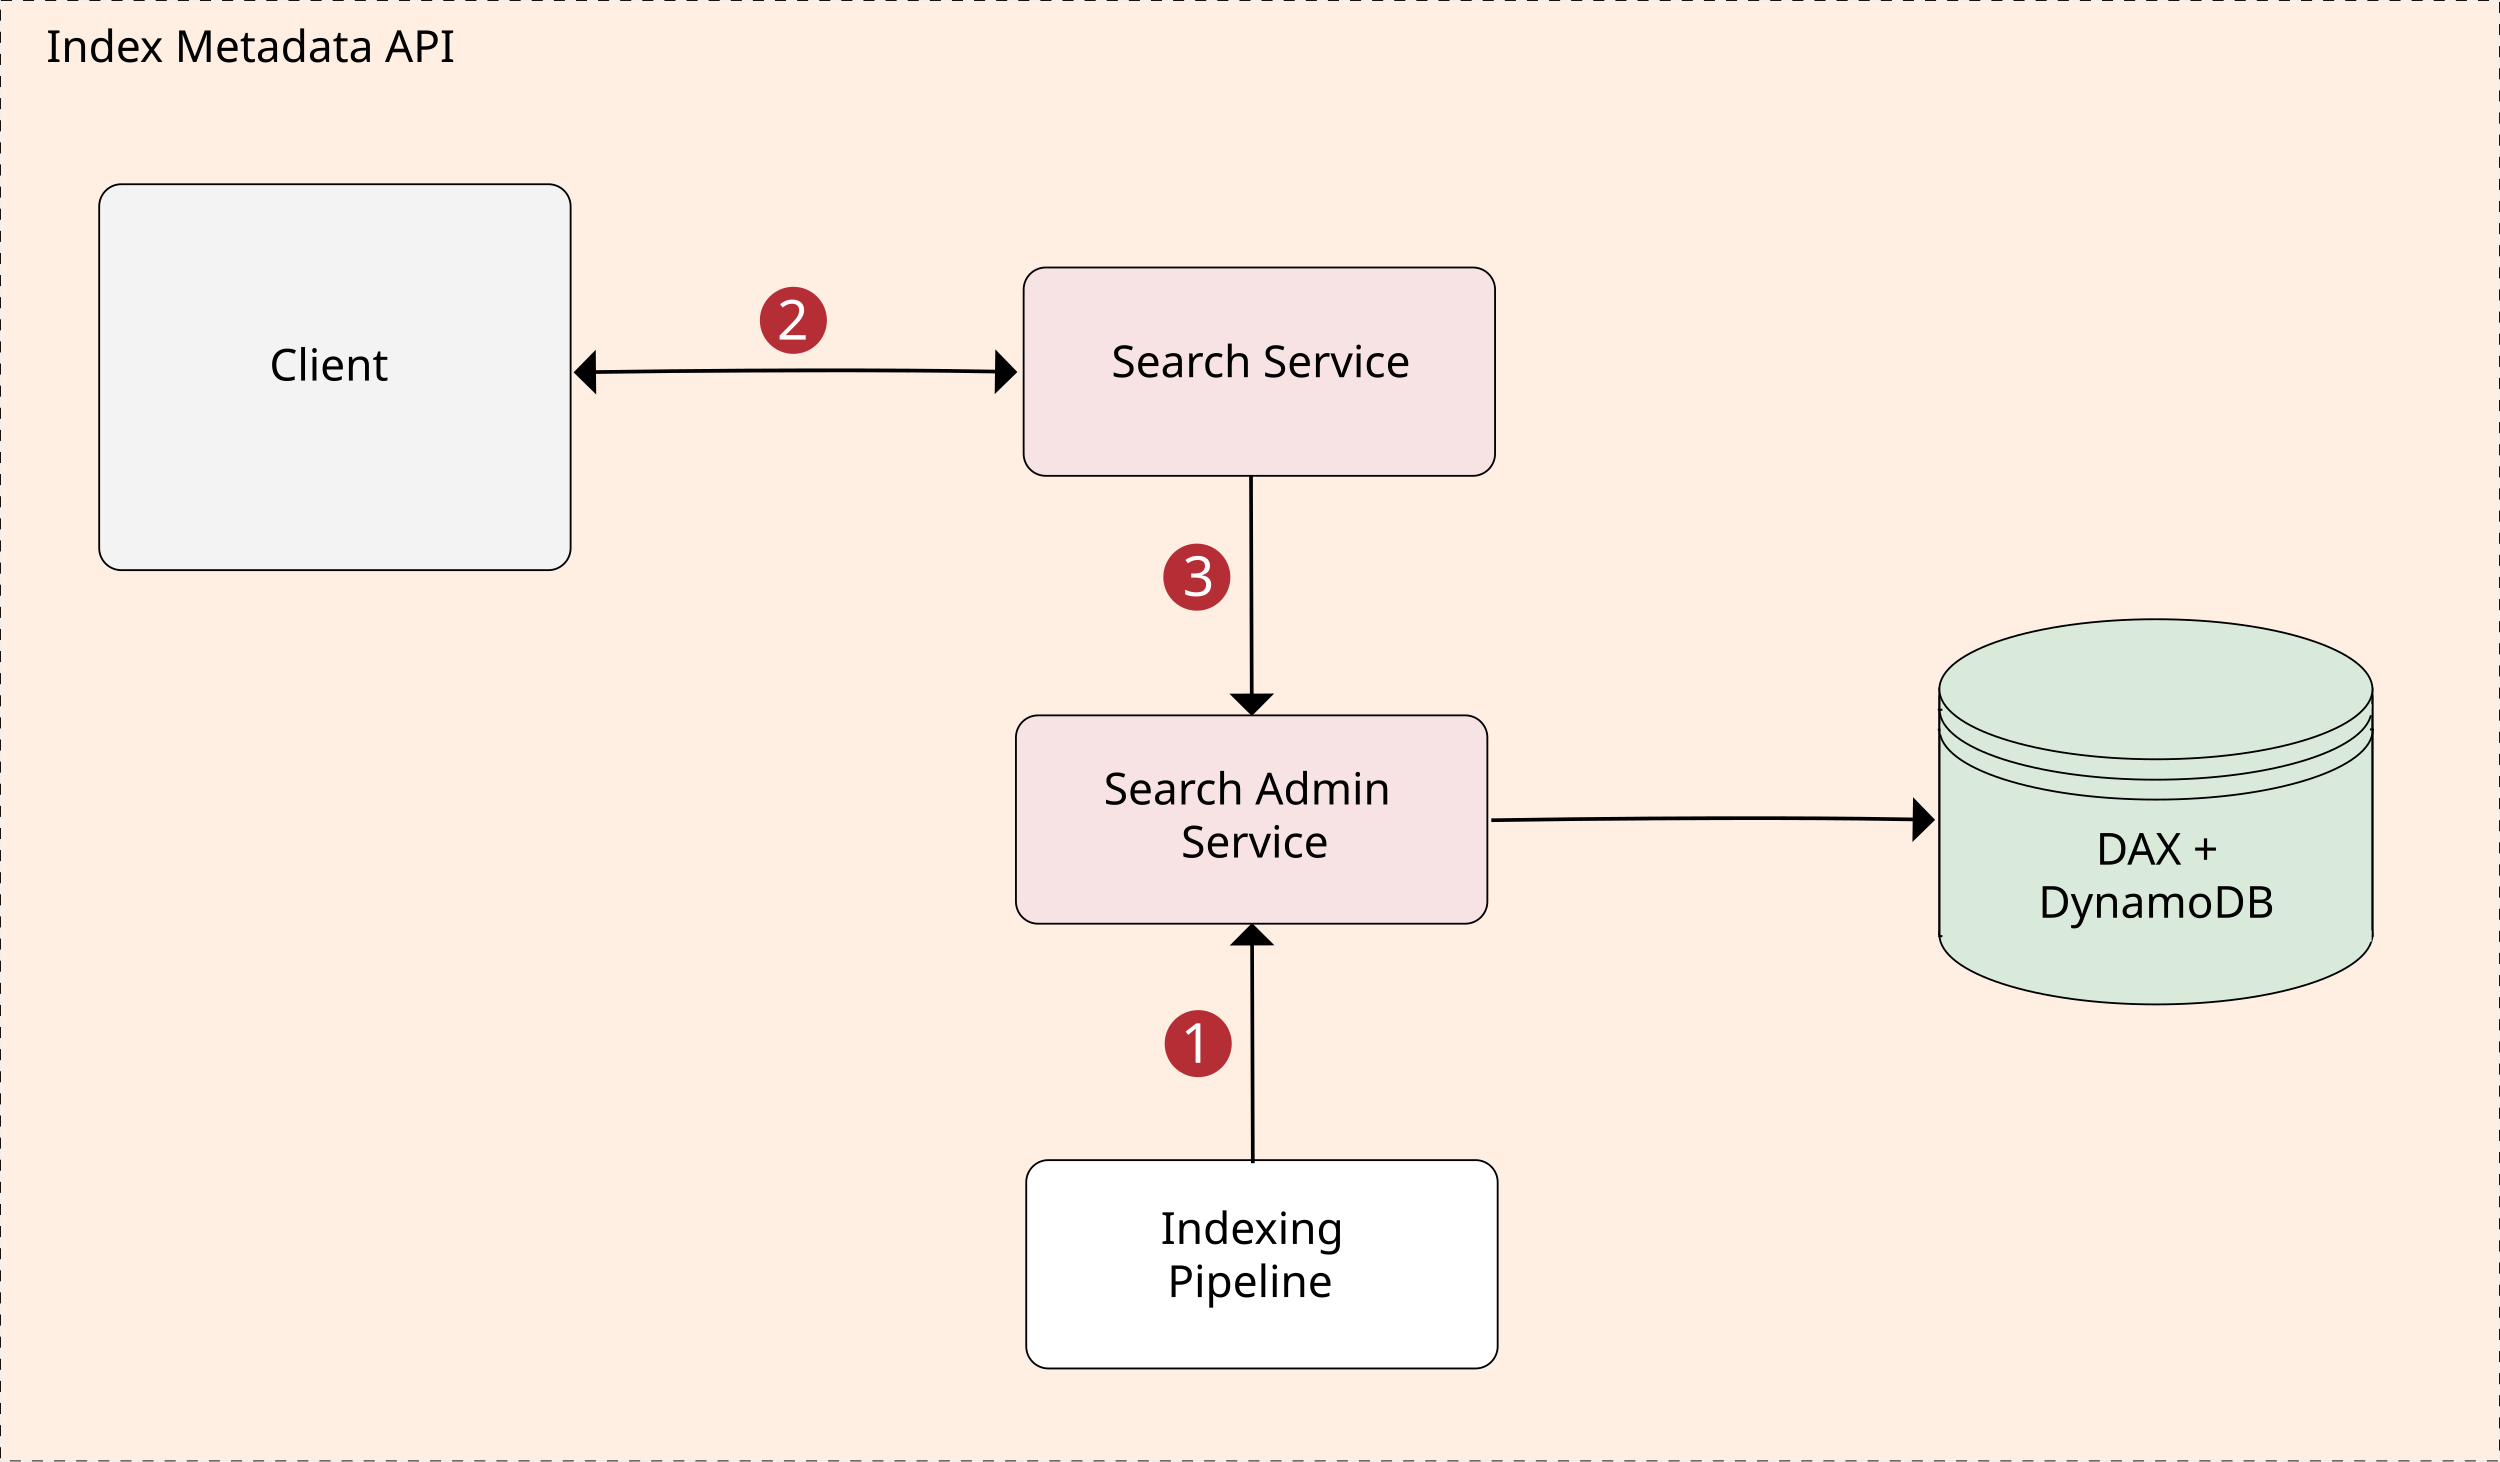
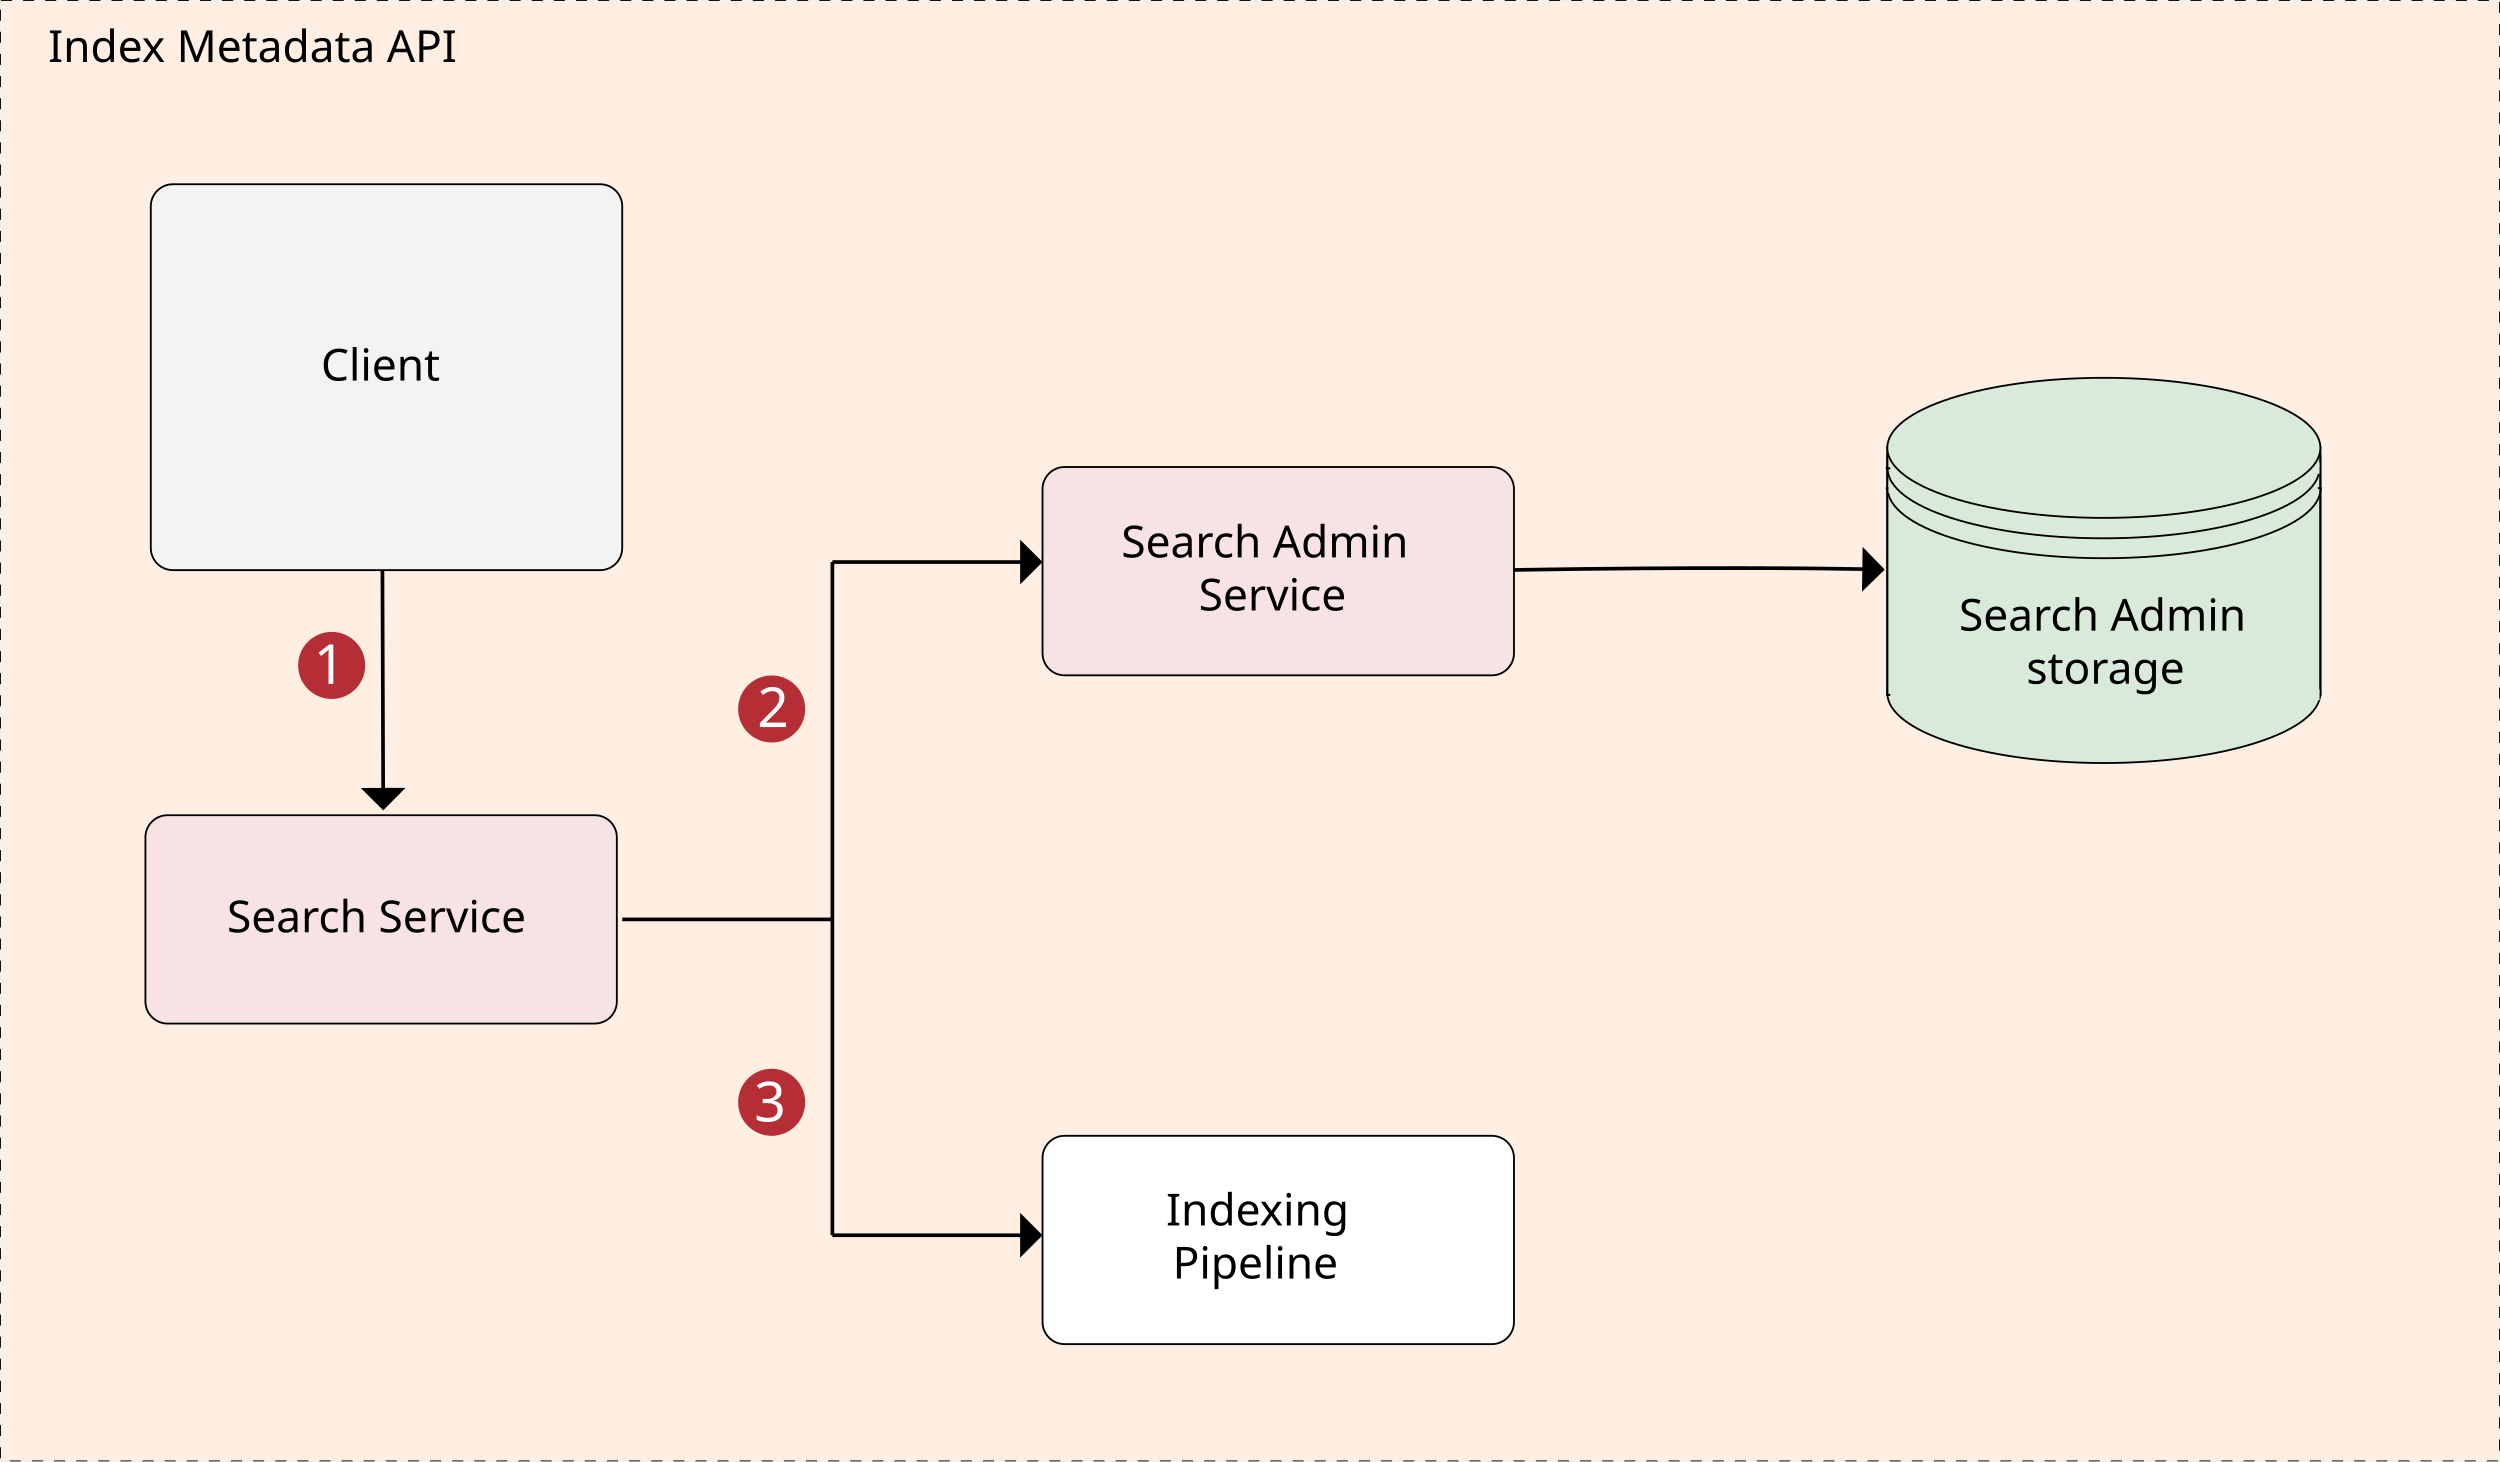
<svg xmlns="http://www.w3.org/2000/svg" version="1.1" id="Layer_1" x="0px" y="0px" viewBox="0 0 1356.46 792.91" style="enable-background:new 0 0 1356.46 792.91;" xml:space="preserve">
  <style type="text/css">
	.st0{fill:#DAE5DA;}
	.st1{fill:none;stroke:#000000;stroke-miterlimit:10;stroke-dasharray:6;}
	.st2{fill:#FFEFE3;}
	.st3{font-family:'OpenSans-Semibold';}
	.st4{font-size:24px;}
- 	.st5{fill:#F7E3E4;stroke:#000000;stroke-miterlimit:10;}
- 	.st6{fill:none;stroke:#000000;stroke-width:2;stroke-miterlimit:10;}
- 	.st7{fill:#F3F3F3;stroke:#000000;stroke-miterlimit:10;}
+ 	.st5{fill:none;stroke:#000000;stroke-width:2;stroke-miterlimit:10;}
+ 	.st6{fill:#F3F3F3;stroke:#000000;stroke-miterlimit:10;}
+ 	.st7{fill:#F7E3E4;stroke:#000000;stroke-miterlimit:10;}
	.st8{fill:#FFFFFF;stroke:#000000;stroke-miterlimit:10;}
- 	.st9{fill:#DAEADA;stroke:#000000;stroke-miterlimit:10;}
- 	.st10{fill:#DAEADA;}
- 	.st11{fill:none;stroke:#000000;stroke-miterlimit:10;}
- 	.st12{stroke:#DAEADA;stroke-width:6;stroke-miterlimit:10;}
- 	.st13{fill:#BDCCD4;}
- 	.st14{fill:#B62E35;}
- 	.st15{fill:#FFFFFF;}
- 	.st16{font-family:'OpenSans-Bold';}
- 	.st17{font-size:30px;}
+ 	.st9{fill:#B62E35;}
+ 	.st10{fill:#FFFFFF;}
+ 	.st11{font-family:'OpenSans-Bold';}
+ 	.st12{font-size:30px;}
+ 	.st13{fill:#DAEADA;stroke:#000000;stroke-miterlimit:10;}
+ 	.st14{fill:#DAEADA;}
+ 	.st15{fill:none;stroke:#000000;stroke-miterlimit:10;}
+ 	.st16{fill:none;stroke:#DAEADA;stroke-width:6;stroke-miterlimit:10;}
+ 	.st17{fill:none;}
</style>
  <g>
    <rect x="0.5" y="0.5" class="st0" width="1355.46" height="791.91" />
    <rect x="0.5" y="0.5" class="st1" width="1355.46" height="791.91" />
    <rect x="0.5" y="0.5" class="st2" width="1355.46" height="791.91" />
  </g>
-   <text transform="matrix(1 0 0 1 25.1325 33.657)" class="st3 st4">Index Metadata API</text>
-   <path class="st5" d="M799.19,258.18H567.41c-6.63,0-12-5.37-12-12v-89.04c0-6.63,5.37-12,12-12h231.79c6.63,0,12,5.37,12,12v89.04  C811.19,252.8,805.82,258.18,799.19,258.18z" />
-   <text transform="matrix(1 0 0 1 603.0428 204.6562)" class="st3 st4">Search Service</text>
+   <text transform="matrix(1 0 0 1 26.1325 33.657)" class="st3 st4">Index Metadata API</text>
  <g>
-     <line x1="678.78" y1="258.18" x2="679.22" y2="388.48" />
+     <path d="M821.45,309.23c133.34-2.18,201.16-0.17,201.16-0.17" />
    <g>
-       <line class="st6" x1="678.78" y1="258.18" x2="679.18" y2="377.97" />
+       <path class="st5" d="M821.45,309.23c102.99-1.68,166.9-0.86,190.65-0.41" />
      <g>
-         <polygon points="691.33,376.3 667.03,376.38 679.22,388.48    " />
+         <polygon points="1010.64,296.74 1010.29,321.03 1022.61,309.06    " />
+       </g>
+     </g>
+   </g>
+   <path class="st6" d="M325.61,309.35H93.82c-6.63,0-12-5.37-12-12V111.96c0-6.63,5.37-12,12-12h231.79c6.63,0,12,5.37,12,12v185.38  C337.61,303.98,332.24,309.35,325.61,309.35z" />
+   <text transform="matrix(1 0 0 1 174.1734 206.5049)" class="st3 st4">Client</text>
+   <path class="st7" d="M809.45,366.43H577.66c-6.63,0-12-5.37-12-12v-89.04c0-6.63,5.37-12,12-12h231.79c6.63,0,12,5.37,12,12v89.04  C821.45,361.06,816.07,366.43,809.45,366.43z" />
+   <text transform="matrix(1 0 0 1 608.407 302.4368)" class="st3 st4">Search Admin </text>
+   <text transform="matrix(1 0 0 1 644.147 331.2368)" class="st3 st4"> Service</text>
+   <path class="st8" d="M809.45,729.31H577.66c-6.63,0-12-5.37-12-12v-89.04c0-6.63,5.37-12,12-12h231.79c6.63,0,12,5.37,12,12v89.04  C821.45,723.94,816.07,729.31,809.45,729.31z" />
+   <text transform="matrix(1 0 0 1 632.6841 664.9034)" class="st3 st4">Indexing </text>
+   <text transform="matrix(1 0 0 1 636.2541 693.7034)" class="st3 st4">Pipeline</text>
+   <g>
+     <g>
+       <circle class="st9" cx="418.69" cy="598.08" r="18.2" />
+     </g>
+     <text transform="matrix(1 0 0 1 409.2178 608.4623)" class="st10 st11 st12">3</text>
+   </g>
+   <g>
+     <circle class="st9" cx="418.69" cy="384.68" r="18.2" />
+   </g>
+   <text transform="matrix(1 0 0 1 410.8651 394.4769)" class="st10 st11 st12">2</text>
+   <g>
+     <g>
+       <path d="M1079.83,211.88" />
+     </g>
+     <ellipse class="st13" cx="1141.51" cy="376" rx="117.5" ry="38" />
+     <rect x="1024.01" y="242.5" class="st13" width="235" height="134.5" />
+     <rect x="1025.01" y="323.5" class="st14" width="233.11" height="1.79" />
+     <path class="st15" d="M1259.01,258.04" />
+     <path class="st15" d="M1024.01,258.03" />
+     <g>
+       <path class="st13" d="M1024.18,264.88c0,20.99,52.61,38,117.5,38s117.5-17.01,117.5-38    C1259.18,264.67,1024.18,264.16,1024.18,264.88z" />
+       <line class="st15" x1="1023.18" y1="264.88" x2="1259.84" y2="264.88" />
+     </g>
+     <rect x="1024.01" y="246.73" class="st15" width="235" height="130.28" />
+     <line class="st16" x1="1024.72" y1="264.5" x2="1257.63" y2="264.5" />
+     <g>
+       <path class="st13" d="M1024.17,254.08c0,20.99,52.46,38,117.17,38c64.71,0,117.17-17.01,117.17-38    C1258.51,253.87,1024.17,253.36,1024.17,254.08z" />
+       <line class="st15" x1="1023.18" y1="254.08" x2="1259.18" y2="254.08" />
+     </g>
+     <line class="st16" x1="1025.63" y1="254.08" x2="1258.54" y2="254.08" />
+     <line class="st17" x1="1025.1" y1="377" x2="1258.01" y2="377" />
+     <line class="st16" x1="1025.63" y1="377" x2="1258.54" y2="377" />
+     <ellipse class="st13" cx="1141.51" cy="243" rx="117.5" ry="38" />
+     <text transform="matrix(1 0 0 1 1062.918 342.1905)" class="st3 st4">Search Admin </text>
+     <text transform="matrix(1 0 0 1 1099.478 370.9905)" class="st3 st4">storage </text>
+   </g>
+   <g>
+     <line class="st17" x1="207.5" y1="309.35" x2="207.94" y2="439.66" />
+     <g>
+       <line class="st5" x1="207.5" y1="309.35" x2="207.9" y2="429.14" />
+       <g>
+         <polygon points="220.04,427.47 195.75,427.55 207.94,439.66    " />
+       </g>
+     </g>
+   </g>
+   <path class="st7" d="M322.69,555.37H90.9c-6.63,0-12-5.37-12-12v-89.04c0-6.63,5.37-12,12-12h231.79c6.63,0,12,5.37,12,12v89.04  C334.69,550,329.32,555.37,322.69,555.37z" />
+   <text transform="matrix(1 0 0 1 123.1675 505.8486)" class="st3 st4">Search Service</text>
+   <g>
+     <circle class="st9" cx="179.96" cy="361.05" r="18.2" />
+   </g>
+   <text transform="matrix(1 0 0 1 170.1818 371.0833)" class="st10 st11 st12">1</text>
+   <line class="st5" x1="451.64" y1="304.96" x2="451.64" y2="670.23" />
+   <line class="st5" x1="337.61" y1="498.85" x2="451.64" y2="498.85" />
+   <g>
+     <line class="st17" x1="451.64" y1="304.96" x2="565.66" y2="304.96" />
+     <g>
+       <line class="st5" x1="451.64" y1="304.96" x2="555.14" y2="304.96" />
+       <g>
+         <polygon points="553.51,292.82 553.51,317.11 565.66,304.96    " />
      </g>
    </g>
  </g>
  <g>
-     <path d="M311.22,202.04c159.61-2.43,240.8-0.19,240.8-0.19" />
+     <line class="st17" x1="451.64" y1="670.23" x2="565.66" y2="670.23" />
    <g>
-       <path class="st6" d="M321.74,201.89c120.19-1.71,193.87-0.75,219.78-0.26" />
+       <line class="st5" x1="451.64" y1="670.23" x2="555.14" y2="670.23" />
      <g>
-         <polygon points="323.24,189.77 323.49,214.07 311.22,202.04    " />
-       </g>
-       <g>
-         <polygon points="540.04,189.55 539.71,213.84 552.02,201.86    " />
+         <polygon points="553.51,658.08 553.51,682.38 565.66,670.23    " />
      </g>
    </g>
  </g>
-   <g>
-     <path d="M809.15,445.04c159.61-2.43,240.8-0.19,240.8-0.19" />
-     <g>
-       <path class="st6" d="M809.15,445.04c126.41-1.93,203.64-0.92,230.29-0.42" />
-       <g>
-         <polygon points="1037.98,432.54 1037.65,456.84 1049.96,444.85    " />
-       </g>
-     </g>
-   </g>
-   <path class="st7" d="M297.61,309.35H65.82c-6.63,0-12-5.37-12-12V111.96c0-6.63,5.37-12,12-12h231.79c6.63,0,12,5.37,12,12v185.38  C309.61,303.98,304.24,309.35,297.61,309.35z" />
-   <text transform="matrix(1 0 0 1 146.1734 206.5049)" class="st3 st4">Client</text>
-   <path class="st5" d="M795.02,501.19H563.23c-6.63,0-12-5.37-12-12v-89.04c0-6.63,5.37-12,12-12h231.79c6.63,0,12,5.37,12,12v89.04  C807.02,495.81,801.64,501.19,795.02,501.19z" />
-   <text transform="matrix(1 0 0 1 598.8788 436.4814)">
-     <tspan x="0" y="0" class="st3 st4">Search Admin </tspan>
-     <tspan x="35.74" y="28.8" class="st3 st4"> Service</tspan>
-   </text>
-   <path class="st8" d="M800.61,742.5H568.82c-6.63,0-12-5.37-12-12v-89.04c0-6.63,5.37-12,12-12h231.79c6.63,0,12,5.37,12,12v89.04  C812.61,737.13,807.24,742.5,800.61,742.5z" />
-   <text transform="matrix(1 0 0 1 629.8004 674.9499)">
-     <tspan x="0" y="0" class="st3 st4">Indexing </tspan>
-     <tspan x="3.57" y="28.8" class="st3 st4">Pipeline</tspan>
-   </text>
-   <g>
-     <line x1="679.32" y1="500.83" x2="679.76" y2="631.14" />
-     <g>
-       <line class="st6" x1="679.36" y1="511.35" x2="679.76" y2="631.14" />
-       <g>
-         <polygon points="691.51,512.93 667.22,513.02 679.32,500.83    " />
-       </g>
-     </g>
-   </g>
-   <g>
-     <path d="M1108.08,342.85" />
-   </g>
-   <ellipse class="st9" cx="1169.77" cy="506.98" rx="117.5" ry="38" />
-   <rect x="1052.27" y="373.48" class="st9" width="235" height="134.5" />
-   <rect x="1053.27" y="454.48" class="st10" width="233.11" height="1.79" />
-   <path class="st11" d="M1287.27,389.01" />
-   <path class="st11" d="M1052.27,389.01" />
-   <g>
-     <path class="st9" d="M1052.43,395.85c0,20.99,52.61,38,117.5,38c64.89,0,117.5-17.01,117.5-38   C1287.43,395.64,1052.43,395.13,1052.43,395.85z" />
-     <line class="st9" x1="1051.43" y1="395.85" x2="1288.1" y2="395.85" />
-   </g>
-   <rect x="1052.27" y="377.7" class="st11" width="235" height="130.28" />
-   <text transform="matrix(1 0 0 1 1137.169 469.1624)">
-     <tspan x="0" y="0" class="st3 st4">DAX + </tspan>
-     <tspan x="-31.18" y="28.8" class="st3 st4">DynamoDB </tspan>
-   </text>
-   <line class="st12" x1="1052.98" y1="395.48" x2="1285.89" y2="395.48" />
-   <g>
-     <path class="st9" d="M1052.43,385.05c0,20.99,52.46,38,117.17,38c64.71,0,117.17-17.01,117.17-38   C1286.77,384.85,1052.43,384.34,1052.43,385.05z" />
-     <line class="st9" x1="1051.43" y1="385.05" x2="1287.43" y2="385.05" />
-   </g>
-   <line class="st12" x1="1053.89" y1="385.05" x2="1286.79" y2="385.05" />
-   <line class="st13" x1="1053.36" y1="507.98" x2="1286.27" y2="507.98" />
-   <line class="st12" x1="1053.89" y1="507.98" x2="1286.79" y2="507.98" />
-   <ellipse class="st9" cx="1169.77" cy="373.98" rx="117.5" ry="38" />
-   <g>
-     <circle class="st14" cx="430.48" cy="173.81" r="18.2" />
-   </g>
-   <text transform="matrix(1 0 0 1 421.5744 184.2598)" class="st15 st16 st17">2</text>
-   <g>
-     <g>
-       <circle class="st14" cx="650.13" cy="566.26" r="18.2" />
-     </g>
-     <text transform="matrix(1 0 0 1 640.6553 576.6484)" class="st15 st16 st17">1</text>
-   </g>
-   <g>
-     <circle class="st14" cx="649.39" cy="313.15" r="18.2" />
-   </g>
-   <text transform="matrix(1 0 0 1 641.7251 323.3299)" class="st15 st16 st17">3</text>
</svg>
